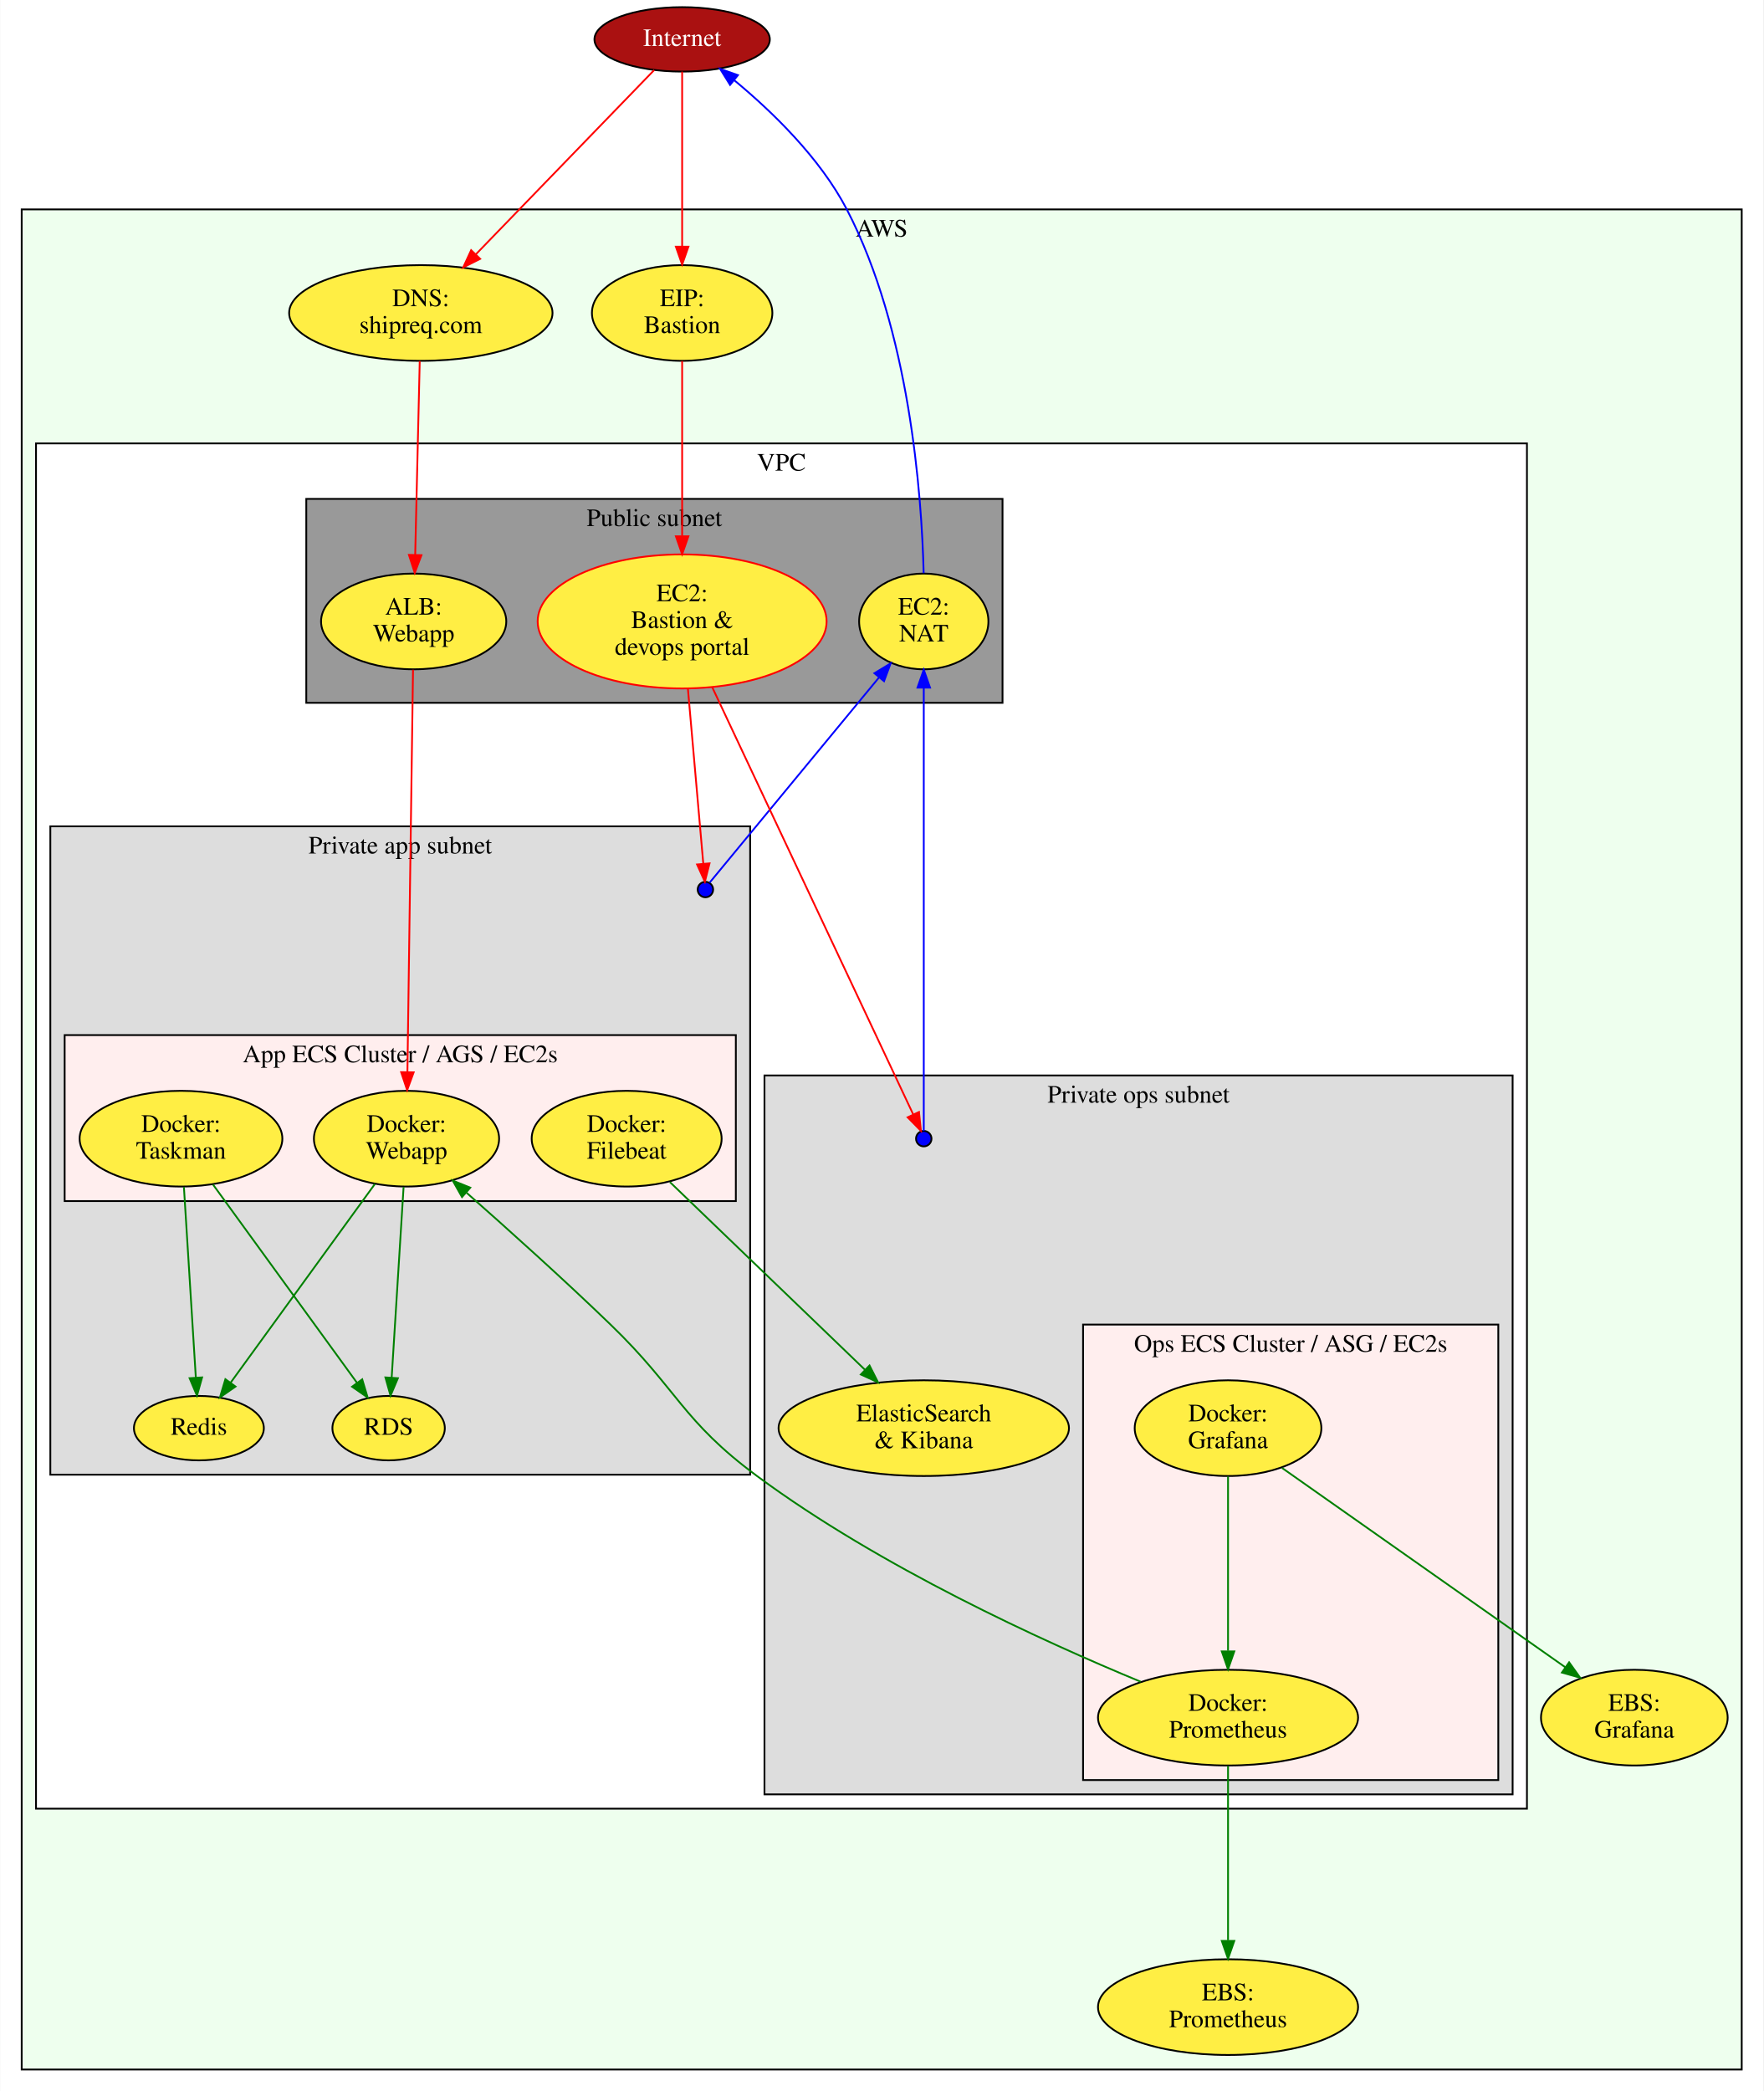
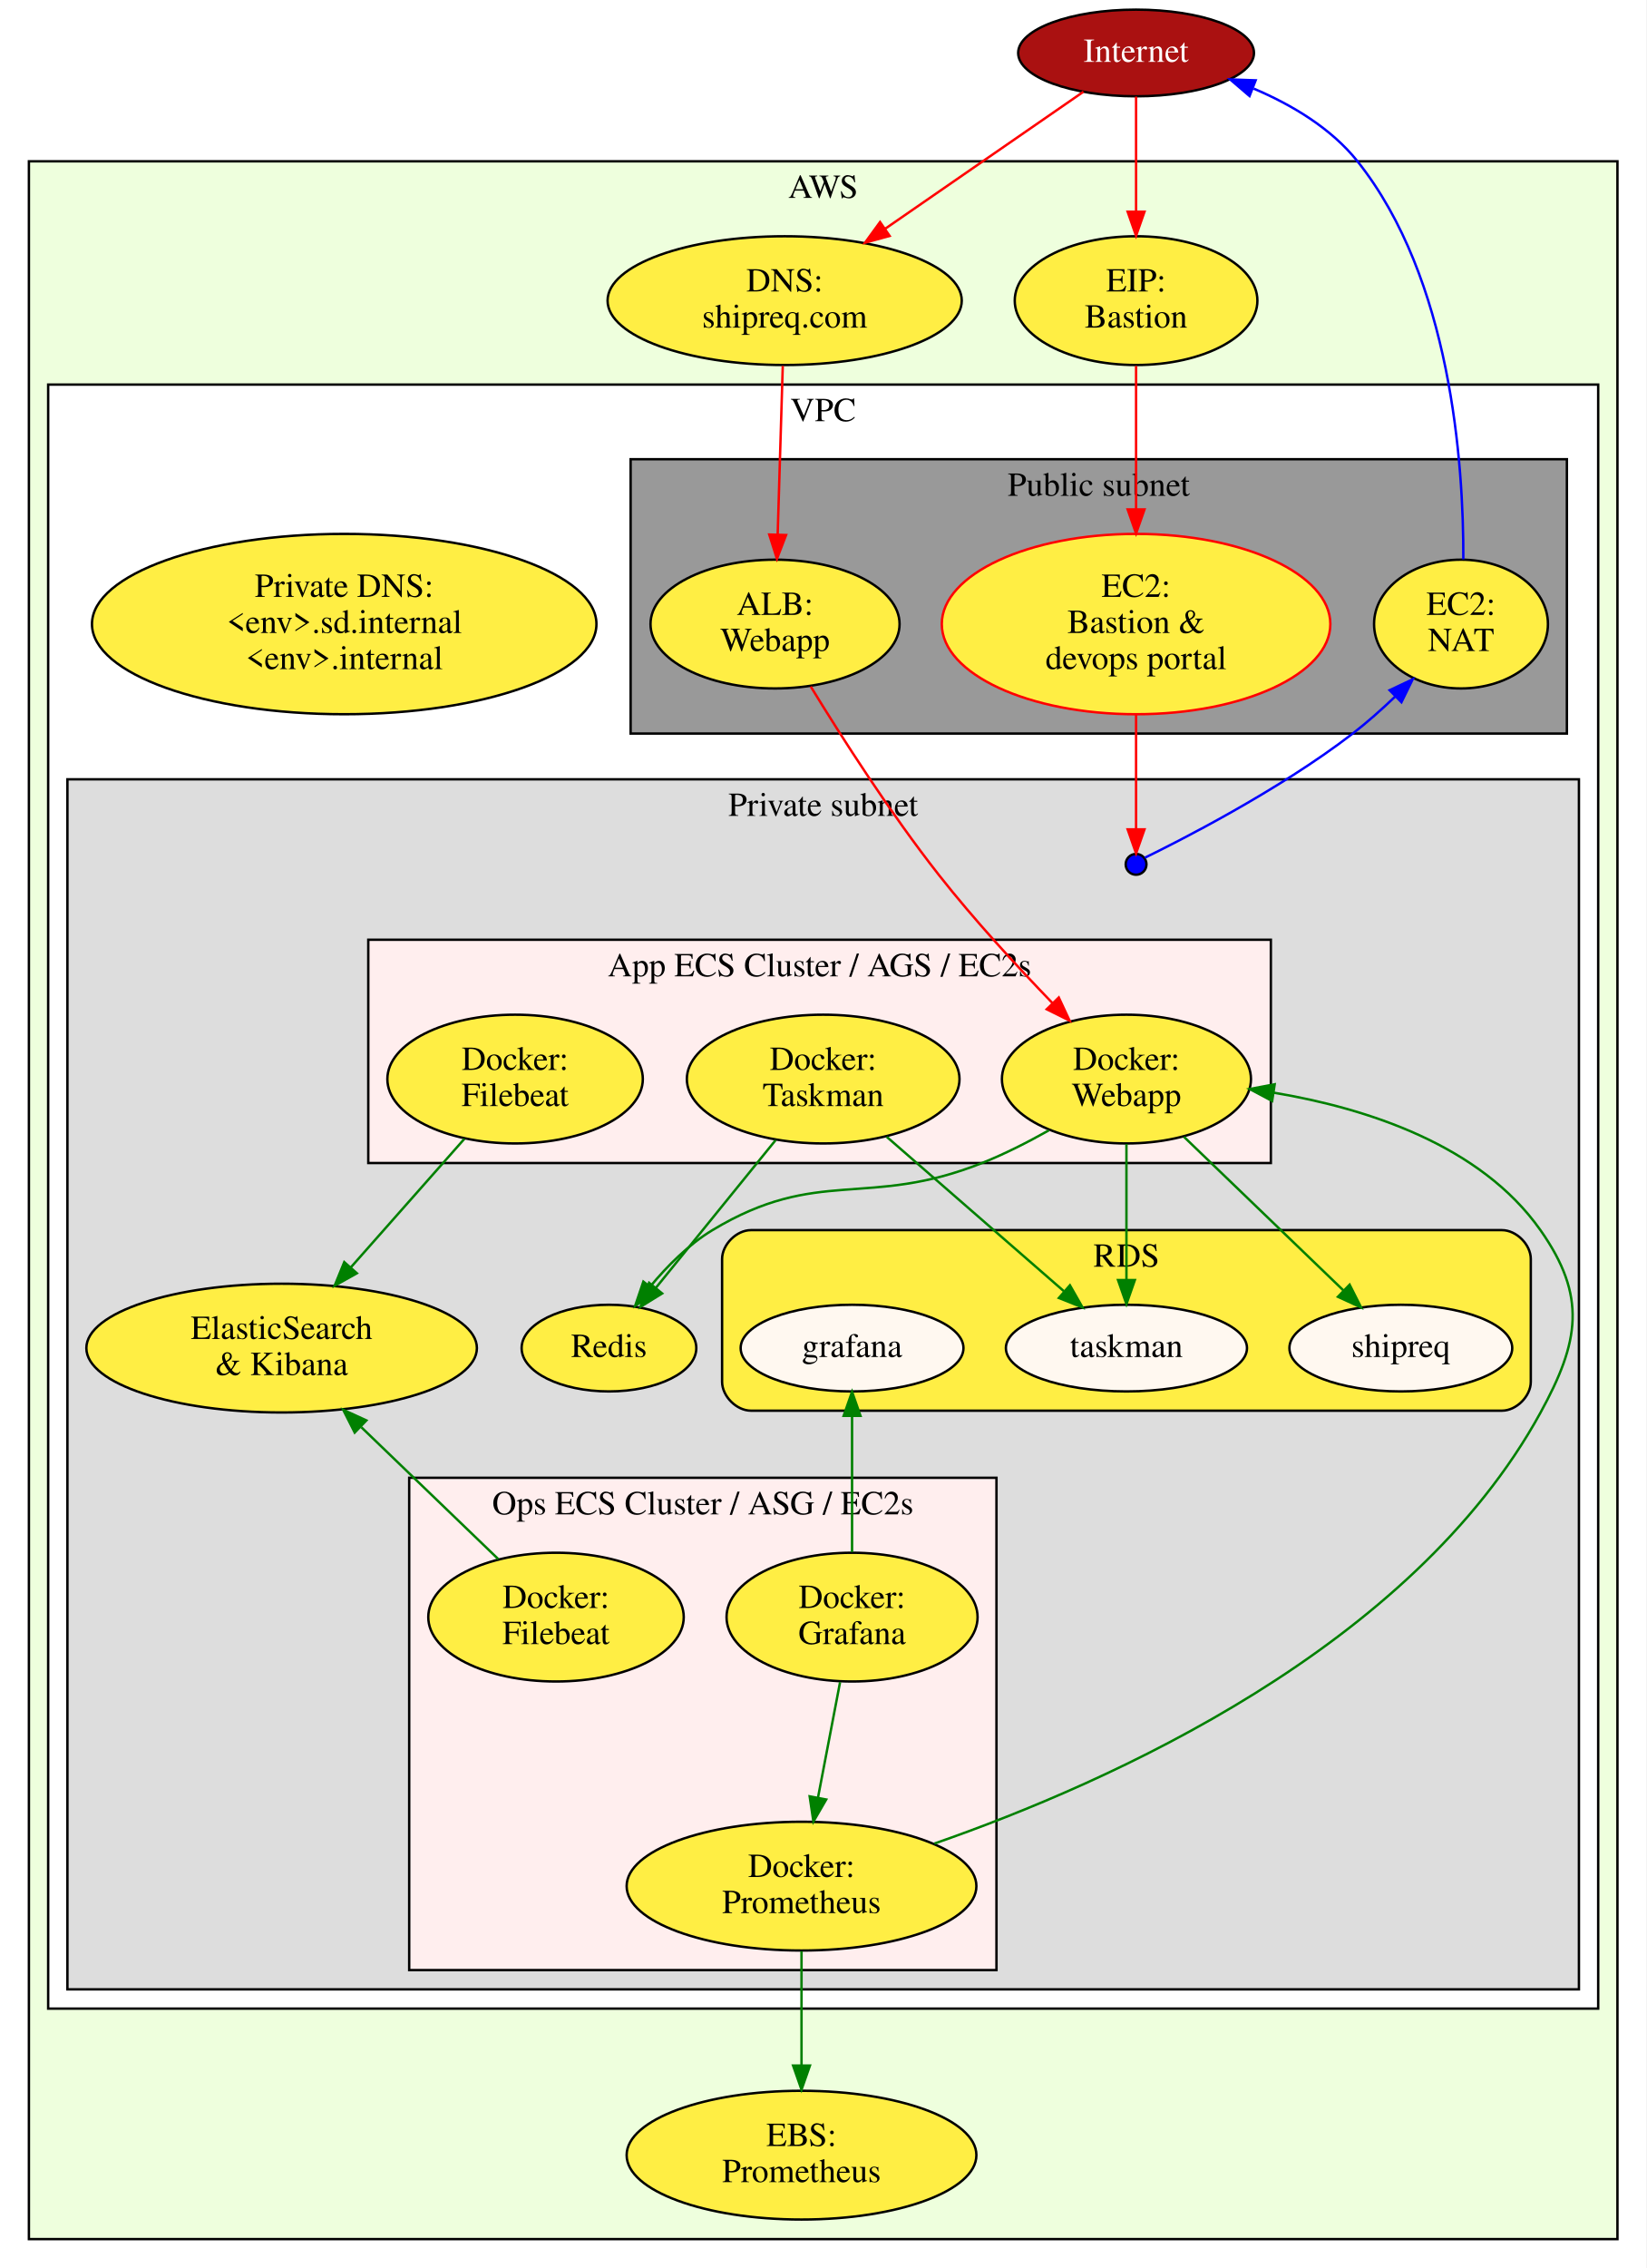
- <svg xmlns="http://www.w3.org/2000/svg" width="985pt" height="1168pt" viewBox="0.00 0.00 985.00 1168.29">
-   <g id="graph0" class="graph" transform="scale(1 1) rotate(0) translate(4 1164.29)">
-     <polygon fill="white" stroke="transparent" points="-4,4 -4,-1164.29 981,-1164.29 981,4 -4,4" />
+ <svg xmlns="http://www.w3.org/2000/svg" width="684pt" height="942pt" viewBox="0.00 0.00 684.00 942.03">
+   <g id="graph0" class="graph" transform="scale(1 1) rotate(0) translate(4 938.03)">
+     <polygon fill="white" stroke="transparent" points="-4,4 -4,-938.03 680,-938.03 680,4 -4,4" />
    <g id="clust1" class="cluster">
-       <polygon fill="#eeffee" stroke="black" points="8,-8 8,-1047.29 969,-1047.29 969,-8 8,-8" />
-       <text text-anchor="middle" x="488.5" y="-1032.09" font-family="Times,serif" font-size="14.00">AWS</text>
+       <polygon fill="#eeffdd" stroke="black" points="8,-8 8,-871.03 668,-871.03 668,-8 8,-8" />
+       <text text-anchor="middle" x="338" y="-855.83" font-family="Times,serif" font-size="14.00">AWS</text>
    </g>
    <g id="clust2" class="cluster">
-       <polygon fill="white" stroke="black" points="16,-153.74 16,-916.55 849,-916.55 849,-153.74 16,-153.74" />
-       <text text-anchor="middle" x="432.5" y="-901.35" font-family="Times,serif" font-size="14.00">VPC</text>
+       <polygon fill="white" stroke="black" points="16,-103.74 16,-778.29 660,-778.29 660,-103.74 16,-103.74" />
+       <text text-anchor="middle" x="338" y="-763.09" font-family="Times,serif" font-size="14.00">VPC</text>
    </g>
    <g id="clust3" class="cluster">
-       <polygon fill="#999999" stroke="black" points="167,-771.6 167,-885.55 556,-885.55 556,-771.6 167,-771.6" />
-       <text text-anchor="middle" x="361.5" y="-870.35" font-family="Times,serif" font-size="14.00">Public subnet</text>
+       <polygon fill="#999999" stroke="black" points="258,-633.34 258,-747.29 647,-747.29 647,-633.34 258,-633.34" />
+       <text text-anchor="middle" x="452.5" y="-732.09" font-family="Times,serif" font-size="14.00">Public subnet</text>
    </g>
    <g id="clust4" class="cluster">
-       <polygon fill="#dddddd" stroke="black" points="24,-340.35 24,-702.6 415,-702.6 415,-340.35 24,-340.35" />
-       <text text-anchor="middle" x="219.5" y="-687.4" font-family="Times,serif" font-size="14.00">Private app subnet</text>
+       <polygon fill="#dddddd" stroke="black" points="24,-111.74 24,-614.34 652,-614.34 652,-111.74 24,-111.74" />
+       <text text-anchor="middle" x="338" y="-599.14" font-family="Times,serif" font-size="14.00">Private subnet</text>
    </g>
    <g id="clust5" class="cluster">
-       <polygon fill="#ffeeee" stroke="black" points="32,-493.22 32,-585.96 407,-585.96 407,-493.22 32,-493.22" />
-       <text text-anchor="middle" x="219.5" y="-570.76" font-family="Times,serif" font-size="14.00">App ECS Cluster / AGS / EC2s</text>
+       <polygon fill="#ffeeee" stroke="black" points="149,-454.96 149,-547.7 524,-547.7 524,-454.96 149,-454.96" />
+       <text text-anchor="middle" x="336.5" y="-532.5" font-family="Times,serif" font-size="14.00">App ECS Cluster / AGS / EC2s</text>
    </g>
    <g id="clust6" class="cluster">
-       <polygon fill="#dddddd" stroke="black" points="423,-161.74 423,-563.41 841,-563.41 841,-161.74 423,-161.74" />
-       <text text-anchor="middle" x="632" y="-548.21" font-family="Times,serif" font-size="14.00">Private ops subnet</text>
+       <path fill="#ffee44" stroke="black" d="M308,-352.09C308,-352.09 620,-352.09 620,-352.09 626,-352.09 632,-358.09 632,-364.09 632,-364.09 632,-415.09 632,-415.09 632,-421.09 626,-427.09 620,-427.09 620,-427.09 308,-427.09 308,-427.09 302,-427.09 296,-421.09 296,-415.09 296,-415.09 296,-364.09 296,-364.09 296,-358.09 302,-352.09 308,-352.09" />
+       <text text-anchor="middle" x="464" y="-411.89" font-family="Times,serif" font-size="14.00">RDS</text>
    </g>
    <g id="clust7" class="cluster">
-       <polygon fill="#ffeeee" stroke="black" points="601,-169.74 601,-424.22 833,-424.22 833,-169.74 601,-169.74" />
-       <text text-anchor="middle" x="717" y="-409.02" font-family="Times,serif" font-size="14.00">Ops ECS Cluster / ASG / EC2s</text>
+       <polygon fill="#ffeeee" stroke="black" points="166,-119.74 166,-324.22 410,-324.22 410,-119.74 166,-119.74" />
+       <text text-anchor="middle" x="288" y="-309.02" font-family="Times,serif" font-size="14.00">Ops ECS Cluster / ASG / EC2s</text>
    </g>
    <g id="node1" class="node">
-       <ellipse fill="#aa1111" stroke="black" cx="377" cy="-1142.29" rx="48.99" ry="18" />
-       <text text-anchor="middle" x="377" y="-1138.59" font-family="Times,serif" font-size="14.00" fill="white">Internet</text>
+       <ellipse fill="#aa1111" stroke="black" cx="468" cy="-916.03" rx="48.99" ry="18" />
+       <text text-anchor="middle" x="468" y="-912.33" font-family="Times,serif" font-size="14.00" fill="white">Internet</text>
    </g>
    <g id="node2" class="node">
-       <ellipse fill="#ffee44" stroke="black" cx="231" cy="-989.42" rx="73.58" ry="26.74" />
-       <text text-anchor="middle" x="231" y="-993.22" font-family="Times,serif" font-size="14.00">DNS:</text>
-       <text text-anchor="middle" x="231" y="-978.22" font-family="Times,serif" font-size="14.00">shipreq.com</text>
+       <ellipse fill="#ffee44" stroke="black" cx="322" cy="-813.16" rx="73.58" ry="26.74" />
+       <text text-anchor="middle" x="322" y="-816.96" font-family="Times,serif" font-size="14.00">DNS:</text>
+       <text text-anchor="middle" x="322" y="-801.96" font-family="Times,serif" font-size="14.00">shipreq.com</text>
+     </g>
+     <g id="edge2" class="edge">
+       <path fill="none" stroke="red" d="M446.14,-899.93C424.46,-884.96 390.7,-861.62 363.85,-843.08" />
+       <polygon fill="red" stroke="red" points="365.61,-840.04 355.4,-837.24 361.63,-845.8 365.61,-840.04" />
+     </g>
+     <g id="node4" class="node">
+       <ellipse fill="#ffee44" stroke="black" cx="468" cy="-813.16" rx="50.41" ry="26.74" />
+       <text text-anchor="middle" x="468" y="-816.96" font-family="Times,serif" font-size="14.00">EIP:</text>
+       <text text-anchor="middle" x="468" y="-801.96" font-family="Times,serif" font-size="14.00">Bastion</text>
+     </g>
+     <g id="edge4" class="edge">
+       <path fill="none" stroke="red" d="M468,-897.92C468,-884.92 468,-866.57 468,-850.36" />
+       <polygon fill="red" stroke="red" points="471.5,-850.09 468,-840.09 464.5,-850.09 471.5,-850.09" />
+     </g>
+     <g id="node7" class="node">
+       <ellipse fill="#ffee44" stroke="black" cx="603" cy="-678.82" rx="36.12" ry="26.74" />
+       <text text-anchor="middle" x="603" y="-682.62" font-family="Times,serif" font-size="14.00">EC2:</text>
+       <text text-anchor="middle" x="603" y="-667.62" font-family="Times,serif" font-size="14.00">NAT</text>
+     </g>
+     <g id="edge8" class="edge">
+       <path fill="none" stroke="blue" d="M516.86,-901.23C532.72,-894.5 549.03,-884.79 560,-871.03 598.81,-822.34 604.11,-745.55 603.97,-705.72" />
+       <polygon fill="blue" stroke="blue" points="515.14,-898.14 507.09,-905.04 517.68,-904.66 515.14,-898.14" />
+     </g>
+     <g id="node6" class="node">
+       <ellipse fill="#ffee44" stroke="black" cx="318" cy="-678.82" rx="51.74" ry="26.74" />
+       <text text-anchor="middle" x="318" y="-682.62" font-family="Times,serif" font-size="14.00">ALB:</text>
+       <text text-anchor="middle" x="318" y="-667.62" font-family="Times,serif" font-size="14.00">Webapp</text>
+     </g>
+     <g id="edge3" class="edge">
+       <path fill="none" stroke="red" d="M321.21,-786.02C320.6,-765.99 319.76,-738.12 319.09,-715.96" />
+       <polygon fill="red" stroke="red" points="322.59,-715.8 318.79,-705.91 315.59,-716.01 322.59,-715.8" />
+     </g>
+     <g id="node3" class="node">
+       <ellipse fill="#ffee44" stroke="black" cx="329" cy="-42.87" rx="72.66" ry="26.74" />
+       <text text-anchor="middle" x="329" y="-46.67" font-family="Times,serif" font-size="14.00">EBS:</text>
+       <text text-anchor="middle" x="329" y="-31.67" font-family="Times,serif" font-size="14.00">Prometheus</text>
+     </g>
+     <g id="node8" class="node">
+       <ellipse fill="#ffee44" stroke="red" cx="468" cy="-678.82" rx="80.72" ry="37.45" />
+       <text text-anchor="middle" x="468" y="-690.12" font-family="Times,serif" font-size="14.00">EC2:</text>
+       <text text-anchor="middle" x="468" y="-675.12" font-family="Times,serif" font-size="14.00">Bastion &amp;</text>
+       <text text-anchor="middle" x="468" y="-660.12" font-family="Times,serif" font-size="14.00">devops portal</text>
    </g>
    <g id="edge5" class="edge">
-       <path fill="none" stroke="red" d="M361.38,-1125.15C337.68,-1100.66 292.18,-1053.64 261.7,-1022.15" />
-       <polygon fill="red" stroke="red" points="264.15,-1019.65 254.68,-1014.89 259.12,-1024.51 264.15,-1019.65" />
+       <path fill="none" stroke="red" d="M468,-786.02C468,-769.08 468,-746.54 468,-726.59" />
+       <polygon fill="red" stroke="red" points="471.5,-726.43 468,-716.43 464.5,-726.43 471.5,-726.43" />
    </g>
    <g id="node5" class="node">
-       <ellipse fill="#ffee44" stroke="black" cx="377" cy="-989.42" rx="50.41" ry="26.74" />
-       <text text-anchor="middle" x="377" y="-993.22" font-family="Times,serif" font-size="14.00">EIP:</text>
-       <text text-anchor="middle" x="377" y="-978.22" font-family="Times,serif" font-size="14.00">Bastion</text>
+       <ellipse fill="#ffee44" stroke="black" cx="139" cy="-678.82" rx="104.8" ry="37.45" />
+       <text text-anchor="middle" x="139" y="-690.12" font-family="Times,serif" font-size="14.00">Private DNS:</text>
+       <text text-anchor="middle" x="139" y="-675.12" font-family="Times,serif" font-size="14.00">&lt;env&gt;.sd.internal</text>
+       <text text-anchor="middle" x="139" y="-660.12" font-family="Times,serif" font-size="14.00">&lt;env&gt;.internal</text>
+     </g>
+     <g id="node13" class="node">
+       <ellipse fill="#ffee44" stroke="black" cx="464" cy="-489.83" rx="51.74" ry="26.74" />
+       <text text-anchor="middle" x="464" y="-493.63" font-family="Times,serif" font-size="14.00">Docker:</text>
+       <text text-anchor="middle" x="464" y="-478.63" font-family="Times,serif" font-size="14.00">Webapp</text>
+     </g>
+     <g id="edge6" class="edge">
+       <path fill="none" stroke="red" d="M332.84,-652.86C345.93,-631.46 365.99,-600.16 386,-574.7 400.57,-556.16 418.38,-536.8 433.3,-521.35" />
+       <polygon fill="red" stroke="red" points="435.89,-523.71 440.37,-514.11 430.88,-518.82 435.89,-523.71" />
+     </g>
+     <g id="node9" class="node">
+       <ellipse fill="blue" stroke="black" cx="468" cy="-579.02" rx="4.32" ry="4.32" />
+     </g>
+     <g id="edge9" class="edge">
+       <path fill="none" stroke="blue" d="M575.59,-648.65C569.99,-643.3 563.98,-637.95 558,-633.34 526.94,-609.38 484.22,-587.89 471.63,-581.76" />
+       <polygon fill="blue" stroke="blue" points="573.34,-651.35 582.92,-655.87 578.26,-646.36 573.34,-651.35" />
    </g>
    <g id="edge7" class="edge">
-       <path fill="none" stroke="red" d="M377,-1124.28C377,-1100.77 377,-1057.76 377,-1026.83" />
-       <polygon fill="red" stroke="red" points="380.5,-1026.45 377,-1016.45 373.5,-1026.45 380.5,-1026.45" />
-     </g>
-     <g id="node7" class="node">
-       <ellipse fill="#ffee44" stroke="black" cx="512" cy="-817.08" rx="36.12" ry="26.74" />
-       <text text-anchor="middle" x="512" y="-820.88" font-family="Times,serif" font-size="14.00">EC2:</text>
-       <text text-anchor="middle" x="512" y="-805.88" font-family="Times,serif" font-size="14.00">NAT</text>
+       <path fill="none" stroke="red" d="M468,-641.12C468,-624.55 468,-605.98 468,-593.71" />
+       <polygon fill="red" stroke="red" points="471.5,-593.55 468,-583.55 464.5,-593.55 471.5,-593.55" />
+     </g>
+     <g id="node10" class="node">
+       <ellipse fill="#ffee44" stroke="black" cx="249" cy="-378.09" rx="36.29" ry="18" />
+       <text text-anchor="middle" x="249" y="-374.39" font-family="Times,serif" font-size="14.00">Redis</text>
+     </g>
+     <g id="node11" class="node">
+       <ellipse fill="#ffee44" stroke="black" cx="113" cy="-378.09" rx="81.13" ry="26.74" />
+       <text text-anchor="middle" x="113" y="-381.89" font-family="Times,serif" font-size="14.00">ElasticSearch</text>
+       <text text-anchor="middle" x="113" y="-366.89" font-family="Times,serif" font-size="14.00">&amp; Kibana</text>
+     </g>
+     <g id="node18" class="node">
+       <ellipse fill="#ffee44" stroke="black" cx="227" cy="-266.35" rx="53.07" ry="26.74" />
+       <text text-anchor="middle" x="227" y="-270.15" font-family="Times,serif" font-size="14.00">Docker:</text>
+       <text text-anchor="middle" x="227" y="-255.15" font-family="Times,serif" font-size="14.00">Filebeat</text>
+     </g>
+     <g id="edge11" class="edge">
+       <path fill="none" stroke="green" d="M146.12,-345.21C164.34,-327.67 186.53,-306.3 203.06,-290.4" />
+       <polygon fill="green" stroke="green" points="143.36,-343.01 138.58,-352.46 148.22,-348.05 143.36,-343.01" />
+     </g>
+     <g id="node12" class="node">
+       <ellipse fill="#ffee44" stroke="black" cx="210" cy="-489.83" rx="53.07" ry="26.74" />
+       <text text-anchor="middle" x="210" y="-493.63" font-family="Times,serif" font-size="14.00">Docker:</text>
+       <text text-anchor="middle" x="210" y="-478.63" font-family="Times,serif" font-size="14.00">Filebeat</text>
+     </g>
+     <g id="edge10" class="edge">
+       <path fill="none" stroke="green" d="M188.95,-465.02C175.13,-449.38 156.88,-428.73 141.73,-411.6" />
+       <polygon fill="green" stroke="green" points="144.26,-409.17 135.02,-404 139.02,-413.81 144.26,-409.17" />
+     </g>
+     <g id="edge16" class="edge">
+       <path fill="none" stroke="green" d="M431.78,-468.54C423,-463.6 413.34,-458.68 404,-454.96 356.34,-435.99 335.94,-453.56 292,-427.09 282.12,-421.14 273.23,-412.2 266.13,-403.65" />
+       <polygon fill="green" stroke="green" points="268.81,-401.39 259.89,-395.67 263.29,-405.7 268.81,-401.39" />
+     </g>
+     <g id="node15" class="node">
+       <ellipse fill="#fff8f0" stroke="black" cx="578" cy="-378.09" rx="46.29" ry="18" />
+       <text text-anchor="middle" x="578" y="-374.39" font-family="Times,serif" font-size="14.00">shipreq</text>
+     </g>
+     <g id="edge17" class="edge">
+       <path fill="none" stroke="green" d="M487.9,-465.83C507.38,-447.07 534.76,-420.72 554.21,-401.99" />
+       <polygon fill="green" stroke="green" points="556.72,-404.43 561.5,-394.97 551.87,-399.39 556.72,-404.43" />
+     </g>
+     <g id="node16" class="node">
+       <ellipse fill="#fff8f0" stroke="black" cx="464" cy="-378.09" rx="50.09" ry="18" />
+       <text text-anchor="middle" x="464" y="-374.39" font-family="Times,serif" font-size="14.00">taskman</text>
+     </g>
+     <g id="edge18" class="edge">
+       <path fill="none" stroke="green" d="M464,-462.82C464,-445.82 464,-423.64 464,-406.38" />
+       <polygon fill="green" stroke="green" points="467.5,-406.36 464,-396.36 460.5,-406.36 467.5,-406.36" />
+     </g>
+     <g id="node19" class="node">
+       <ellipse fill="#ffee44" stroke="black" cx="329" cy="-154.61" rx="72.66" ry="26.74" />
+       <text text-anchor="middle" x="329" y="-158.41" font-family="Times,serif" font-size="14.00">Docker:</text>
+       <text text-anchor="middle" x="329" y="-143.41" font-family="Times,serif" font-size="14.00">Prometheus</text>
+     </g>
+     <g id="edge14" class="edge">
+       <path fill="none" stroke="green" d="M525.31,-484.16C563.96,-477.67 611.11,-462.46 636,-427.09 655.4,-399.51 652.22,-380.78 636,-351.22 582.43,-253.56 457.1,-197.66 384.22,-172.3" />
+       <polygon fill="green" stroke="green" points="524.54,-480.74 515.18,-485.7 525.59,-487.66 524.54,-480.74" />
+     </g>
+     <g id="node14" class="node">
+       <ellipse fill="#ffee44" stroke="black" cx="338" cy="-489.83" rx="56.64" ry="26.74" />
+       <text text-anchor="middle" x="338" y="-493.63" font-family="Times,serif" font-size="14.00">Docker:</text>
+       <text text-anchor="middle" x="338" y="-478.63" font-family="Times,serif" font-size="14.00">Taskman</text>
+     </g>
+     <g id="edge19" class="edge">
+       <path fill="none" stroke="green" d="M318.25,-464.48C303.42,-446.19 283.2,-421.26 268.45,-403.07" />
+       <polygon fill="green" stroke="green" points="271.1,-400.79 262.09,-395.23 265.67,-405.2 271.1,-400.79" />
+     </g>
+     <g id="edge20" class="edge">
+       <path fill="none" stroke="green" d="M364.41,-465.83C386.04,-446.99 416.47,-420.48 437.99,-401.74" />
+       <polygon fill="green" stroke="green" points="440.52,-404.18 445.76,-394.97 435.92,-398.9 440.52,-404.18" />
+     </g>
+     <g id="node17" class="node">
+       <ellipse fill="#fff8f0" stroke="black" cx="350" cy="-378.09" rx="46.29" ry="18" />
+       <text text-anchor="middle" x="350" y="-374.39" font-family="Times,serif" font-size="14.00">grafana</text>
+     </g>
+     <g id="node20" class="node">
+       <ellipse fill="#ffee44" stroke="black" cx="350" cy="-266.35" rx="52.15" ry="26.74" />
+       <text text-anchor="middle" x="350" y="-270.15" font-family="Times,serif" font-size="14.00">Docker:</text>
+       <text text-anchor="middle" x="350" y="-255.15" font-family="Times,serif" font-size="14.00">Grafana</text>
+     </g>
+     <g id="edge13" class="edge">
+       <path fill="none" stroke="green" d="M350,-349.92C350,-332.64 350,-310.4 350,-293.36" />
+       <polygon fill="green" stroke="green" points="346.5,-349.94 350,-359.94 353.5,-349.94 346.5,-349.94" />
    </g>
    <g id="edge12" class="edge">
-       <path fill="none" stroke="blue" d="M406.13,-1119.45C426.97,-1102.2 453.92,-1076.26 469,-1047.29 504.06,-979.96 510.83,-888.3 511.94,-844.07" />
-       <polygon fill="blue" stroke="blue" points="403.78,-1116.85 398.19,-1125.85 408.17,-1122.3 403.78,-1116.85" />
-     </g>
-     <g id="node6" class="node">
-       <ellipse fill="#ffee44" stroke="black" cx="227" cy="-817.08" rx="51.74" ry="26.74" />
-       <text text-anchor="middle" x="227" y="-820.88" font-family="Times,serif" font-size="14.00">ALB:</text>
-       <text text-anchor="middle" x="227" y="-805.88" font-family="Times,serif" font-size="14.00">Webapp</text>
-     </g>
-     <g id="edge6" class="edge">
-       <path fill="none" stroke="red" d="M230.39,-962.55C229.71,-933.66 228.61,-886.7 227.85,-854.2" />
-       <polygon fill="red" stroke="red" points="231.35,-854.11 227.61,-844.19 224.35,-854.27 231.35,-854.11" />
-     </g>
-     <g id="node3" class="node">
-       <ellipse fill="#ffee44" stroke="black" cx="682" cy="-42.87" rx="72.66" ry="26.74" />
-       <text text-anchor="middle" x="682" y="-46.67" font-family="Times,serif" font-size="14.00">EBS:</text>
-       <text text-anchor="middle" x="682" y="-31.67" font-family="Times,serif" font-size="14.00">Prometheus</text>
-     </g>
-     <g id="node4" class="node">
-       <ellipse fill="#ffee44" stroke="black" cx="909" cy="-204.61" rx="52.15" ry="26.74" />
-       <text text-anchor="middle" x="909" y="-208.41" font-family="Times,serif" font-size="14.00">EBS:</text>
-       <text text-anchor="middle" x="909" y="-193.41" font-family="Times,serif" font-size="14.00">Grafana</text>
-     </g>
-     <g id="node8" class="node">
-       <ellipse fill="#ffee44" stroke="red" cx="377" cy="-817.08" rx="80.72" ry="37.45" />
-       <text text-anchor="middle" x="377" y="-828.38" font-family="Times,serif" font-size="14.00">EC2:</text>
-       <text text-anchor="middle" x="377" y="-813.38" font-family="Times,serif" font-size="14.00">Bastion &amp;</text>
-       <text text-anchor="middle" x="377" y="-798.38" font-family="Times,serif" font-size="14.00">devops portal</text>
-     </g>
-     <g id="edge8" class="edge">
-       <path fill="none" stroke="red" d="M377,-962.55C377,-936.71 377,-896.42 377,-864.94" />
-       <polygon fill="red" stroke="red" points="380.5,-864.64 377,-854.64 373.5,-864.64 380.5,-864.64" />
-     </g>
-     <g id="node13" class="node">
-       <ellipse fill="#ffee44" stroke="black" cx="223" cy="-528.09" rx="51.74" ry="26.74" />
-       <text text-anchor="middle" x="223" y="-531.89" font-family="Times,serif" font-size="14.00">Docker:</text>
-       <text text-anchor="middle" x="223" y="-516.89" font-family="Times,serif" font-size="14.00">Webapp</text>
-     </g>
-     <g id="edge9" class="edge">
-       <path fill="none" stroke="red" d="M226.64,-790.1C225.92,-738.8 224.33,-624.34 223.51,-565.52" />
-       <polygon fill="red" stroke="red" points="227,-565.16 223.36,-555.21 220,-565.26 227,-565.16" />
-     </g>
-     <g id="node9" class="node">
-       <ellipse fill="blue" stroke="black" cx="390" cy="-667.28" rx="4.32" ry="4.32" />
-     </g>
-     <g id="edge13" class="edge">
-       <path fill="none" stroke="blue" d="M487.07,-785.87C455.53,-747.67 403.92,-685.15 392.35,-671.13" />
-       <polygon fill="blue" stroke="blue" points="484.41,-788.15 493.47,-793.63 489.8,-783.69 484.41,-788.15" />
-     </g>
-     <g id="node15" class="node">
-       <ellipse fill="blue" stroke="black" cx="512" cy="-528.09" rx="4.32" ry="4.32" />
-     </g>
-     <g id="edge14" class="edge">
-       <path fill="none" stroke="blue" d="M512,-779.86C512,-709.02 512,-556.85 512,-532.43" />
-       <polygon fill="blue" stroke="blue" points="508.5,-780.1 512,-790.1 515.5,-780.1 508.5,-780.1" />
-     </g>
-     <g id="edge10" class="edge">
-       <path fill="none" stroke="red" d="M380.21,-779.54C383,-747.82 386.89,-703.62 388.82,-681.7" />
-       <polygon fill="red" stroke="red" points="392.31,-681.91 389.7,-671.64 385.34,-681.29 392.31,-681.91" />
-     </g>
-     <g id="edge11" class="edge">
-       <path fill="none" stroke="red" d="M393.82,-780.31C424.13,-715.9 486.53,-583.23 506.04,-541.76" />
-       <polygon fill="red" stroke="red" points="509.33,-543 510.42,-532.46 502.99,-540.02 509.33,-543" />
-     </g>
-     <g id="node14" class="node">
-       <ellipse fill="#ffee44" stroke="black" cx="97" cy="-528.09" rx="56.64" ry="26.74" />
-       <text text-anchor="middle" x="97" y="-531.89" font-family="Times,serif" font-size="14.00">Docker:</text>
-       <text text-anchor="middle" x="97" y="-516.89" font-family="Times,serif" font-size="14.00">Taskman</text>
-     </g>
-     <g id="node16" class="node">
-       <ellipse fill="#ffee44" stroke="black" cx="512" cy="-366.35" rx="81.13" ry="26.74" />
-       <text text-anchor="middle" x="512" y="-370.15" font-family="Times,serif" font-size="14.00">ElasticSearch</text>
-       <text text-anchor="middle" x="512" y="-355.15" font-family="Times,serif" font-size="14.00">&amp; Kibana</text>
-     </g>
-     <g id="node10" class="node">
-       <ellipse fill="#ffee44" stroke="black" cx="213" cy="-366.35" rx="31.4" ry="18" />
-       <text text-anchor="middle" x="213" y="-362.65" font-family="Times,serif" font-size="14.00">RDS</text>
-     </g>
-     <g id="node11" class="node">
-       <ellipse fill="#ffee44" stroke="black" cx="107" cy="-366.35" rx="36.29" ry="18" />
-       <text text-anchor="middle" x="107" y="-362.65" font-family="Times,serif" font-size="14.00">Redis</text>
-     </g>
-     <g id="node12" class="node">
-       <ellipse fill="#ffee44" stroke="black" cx="346" cy="-528.09" rx="53.07" ry="26.74" />
-       <text text-anchor="middle" x="346" y="-531.89" font-family="Times,serif" font-size="14.00">Docker:</text>
-       <text text-anchor="middle" x="346" y="-516.89" font-family="Times,serif" font-size="14.00">Filebeat</text>
+       <path fill="none" stroke="green" d="M329,-127.6C329,-113.49 329,-95.82 329,-80.36" />
+       <polygon fill="green" stroke="green" points="332.5,-80.07 329,-70.07 325.5,-80.07 332.5,-80.07" />
    </g>
    <g id="edge15" class="edge">
-       <path fill="none" stroke="green" d="M370.14,-503.86C398.86,-476.23 446.95,-429.95 479.07,-399.04" />
-       <polygon fill="green" stroke="green" points="481.69,-401.37 486.47,-391.92 476.84,-396.33 481.69,-401.37" />
-     </g>
-     <g id="edge21" class="edge">
-       <path fill="none" stroke="green" d="M221.37,-501.07C219.54,-471.78 216.57,-424.4 214.71,-394.61" />
-       <polygon fill="green" stroke="green" points="218.19,-394.26 214.07,-384.5 211.21,-394.7 218.19,-394.26" />
-     </g>
-     <g id="edge20" class="edge">
-       <path fill="none" stroke="green" d="M205.38,-502.83C183.58,-472.8 146.65,-421.96 124.78,-391.83" />
-       <polygon fill="green" stroke="green" points="127.47,-389.59 118.77,-383.55 121.81,-393.7 127.47,-389.59" />
-     </g>
-     <g id="node17" class="node">
-       <ellipse fill="#ffee44" stroke="black" cx="682" cy="-204.61" rx="72.66" ry="26.74" />
-       <text text-anchor="middle" x="682" y="-208.41" font-family="Times,serif" font-size="14.00">Docker:</text>
-       <text text-anchor="middle" x="682" y="-193.41" font-family="Times,serif" font-size="14.00">Prometheus</text>
-     </g>
-     <g id="edge18" class="edge">
-       <path fill="none" stroke="green" d="M256.59,-497.85C279.59,-477.57 310.58,-449.73 337,-424.22 374.7,-387.81 376.85,-370.62 419,-339.48 487.61,-288.79 578.22,-247.41 633.2,-224.67" />
-       <polygon fill="green" stroke="green" points="254.01,-495.46 248.81,-504.69 258.63,-500.72 254.01,-495.46" />
-     </g>
-     <g id="edge23" class="edge">
-       <path fill="none" stroke="green" d="M114.87,-502.48C136.74,-472.37 173.52,-421.71 195.31,-391.72" />
-       <polygon fill="green" stroke="green" points="198.25,-393.62 201.29,-383.48 192.58,-389.51 198.25,-393.62" />
-     </g>
-     <g id="edge22" class="edge">
-       <path fill="none" stroke="green" d="M98.63,-501.07C100.46,-471.78 103.43,-424.4 105.29,-394.61" />
-       <polygon fill="green" stroke="green" points="108.79,-394.7 105.93,-384.5 101.81,-394.26 108.79,-394.7" />
-     </g>
-     <g id="node18" class="node">
-       <ellipse fill="#ffee44" stroke="black" cx="682" cy="-366.35" rx="52.15" ry="26.74" />
-       <text text-anchor="middle" x="682" y="-370.15" font-family="Times,serif" font-size="14.00">Docker:</text>
-       <text text-anchor="middle" x="682" y="-355.15" font-family="Times,serif" font-size="14.00">Grafana</text>
-     </g>
-     <g id="edge16" class="edge">
-       <path fill="none" stroke="green" d="M682,-177.59C682,-151.13 682,-109.92 682,-80.24" />
-       <polygon fill="green" stroke="green" points="685.5,-79.88 682,-69.88 678.5,-79.88 685.5,-79.88" />
-     </g>
-     <g id="edge17" class="edge">
-       <path fill="none" stroke="green" d="M712.14,-344.14C752.93,-315.44 825.73,-264.21 870.45,-232.74" />
-       <polygon fill="green" stroke="green" points="872.57,-235.53 878.73,-226.91 868.54,-229.8 872.57,-235.53" />
-     </g>
-     <g id="edge19" class="edge">
-       <path fill="none" stroke="green" d="M682,-339.33C682,-312.87 682,-271.66 682,-241.98" />
-       <polygon fill="green" stroke="green" points="685.5,-241.62 682,-231.62 678.5,-241.62 685.5,-241.62" />
+       <path fill="none" stroke="green" d="M345.02,-239.34C342.28,-224.99 338.83,-206.96 335.83,-191.31" />
+       <polygon fill="green" stroke="green" points="339.26,-190.59 333.94,-181.43 332.38,-191.91 339.26,-190.59" />
    </g>
  </g>
</svg>
